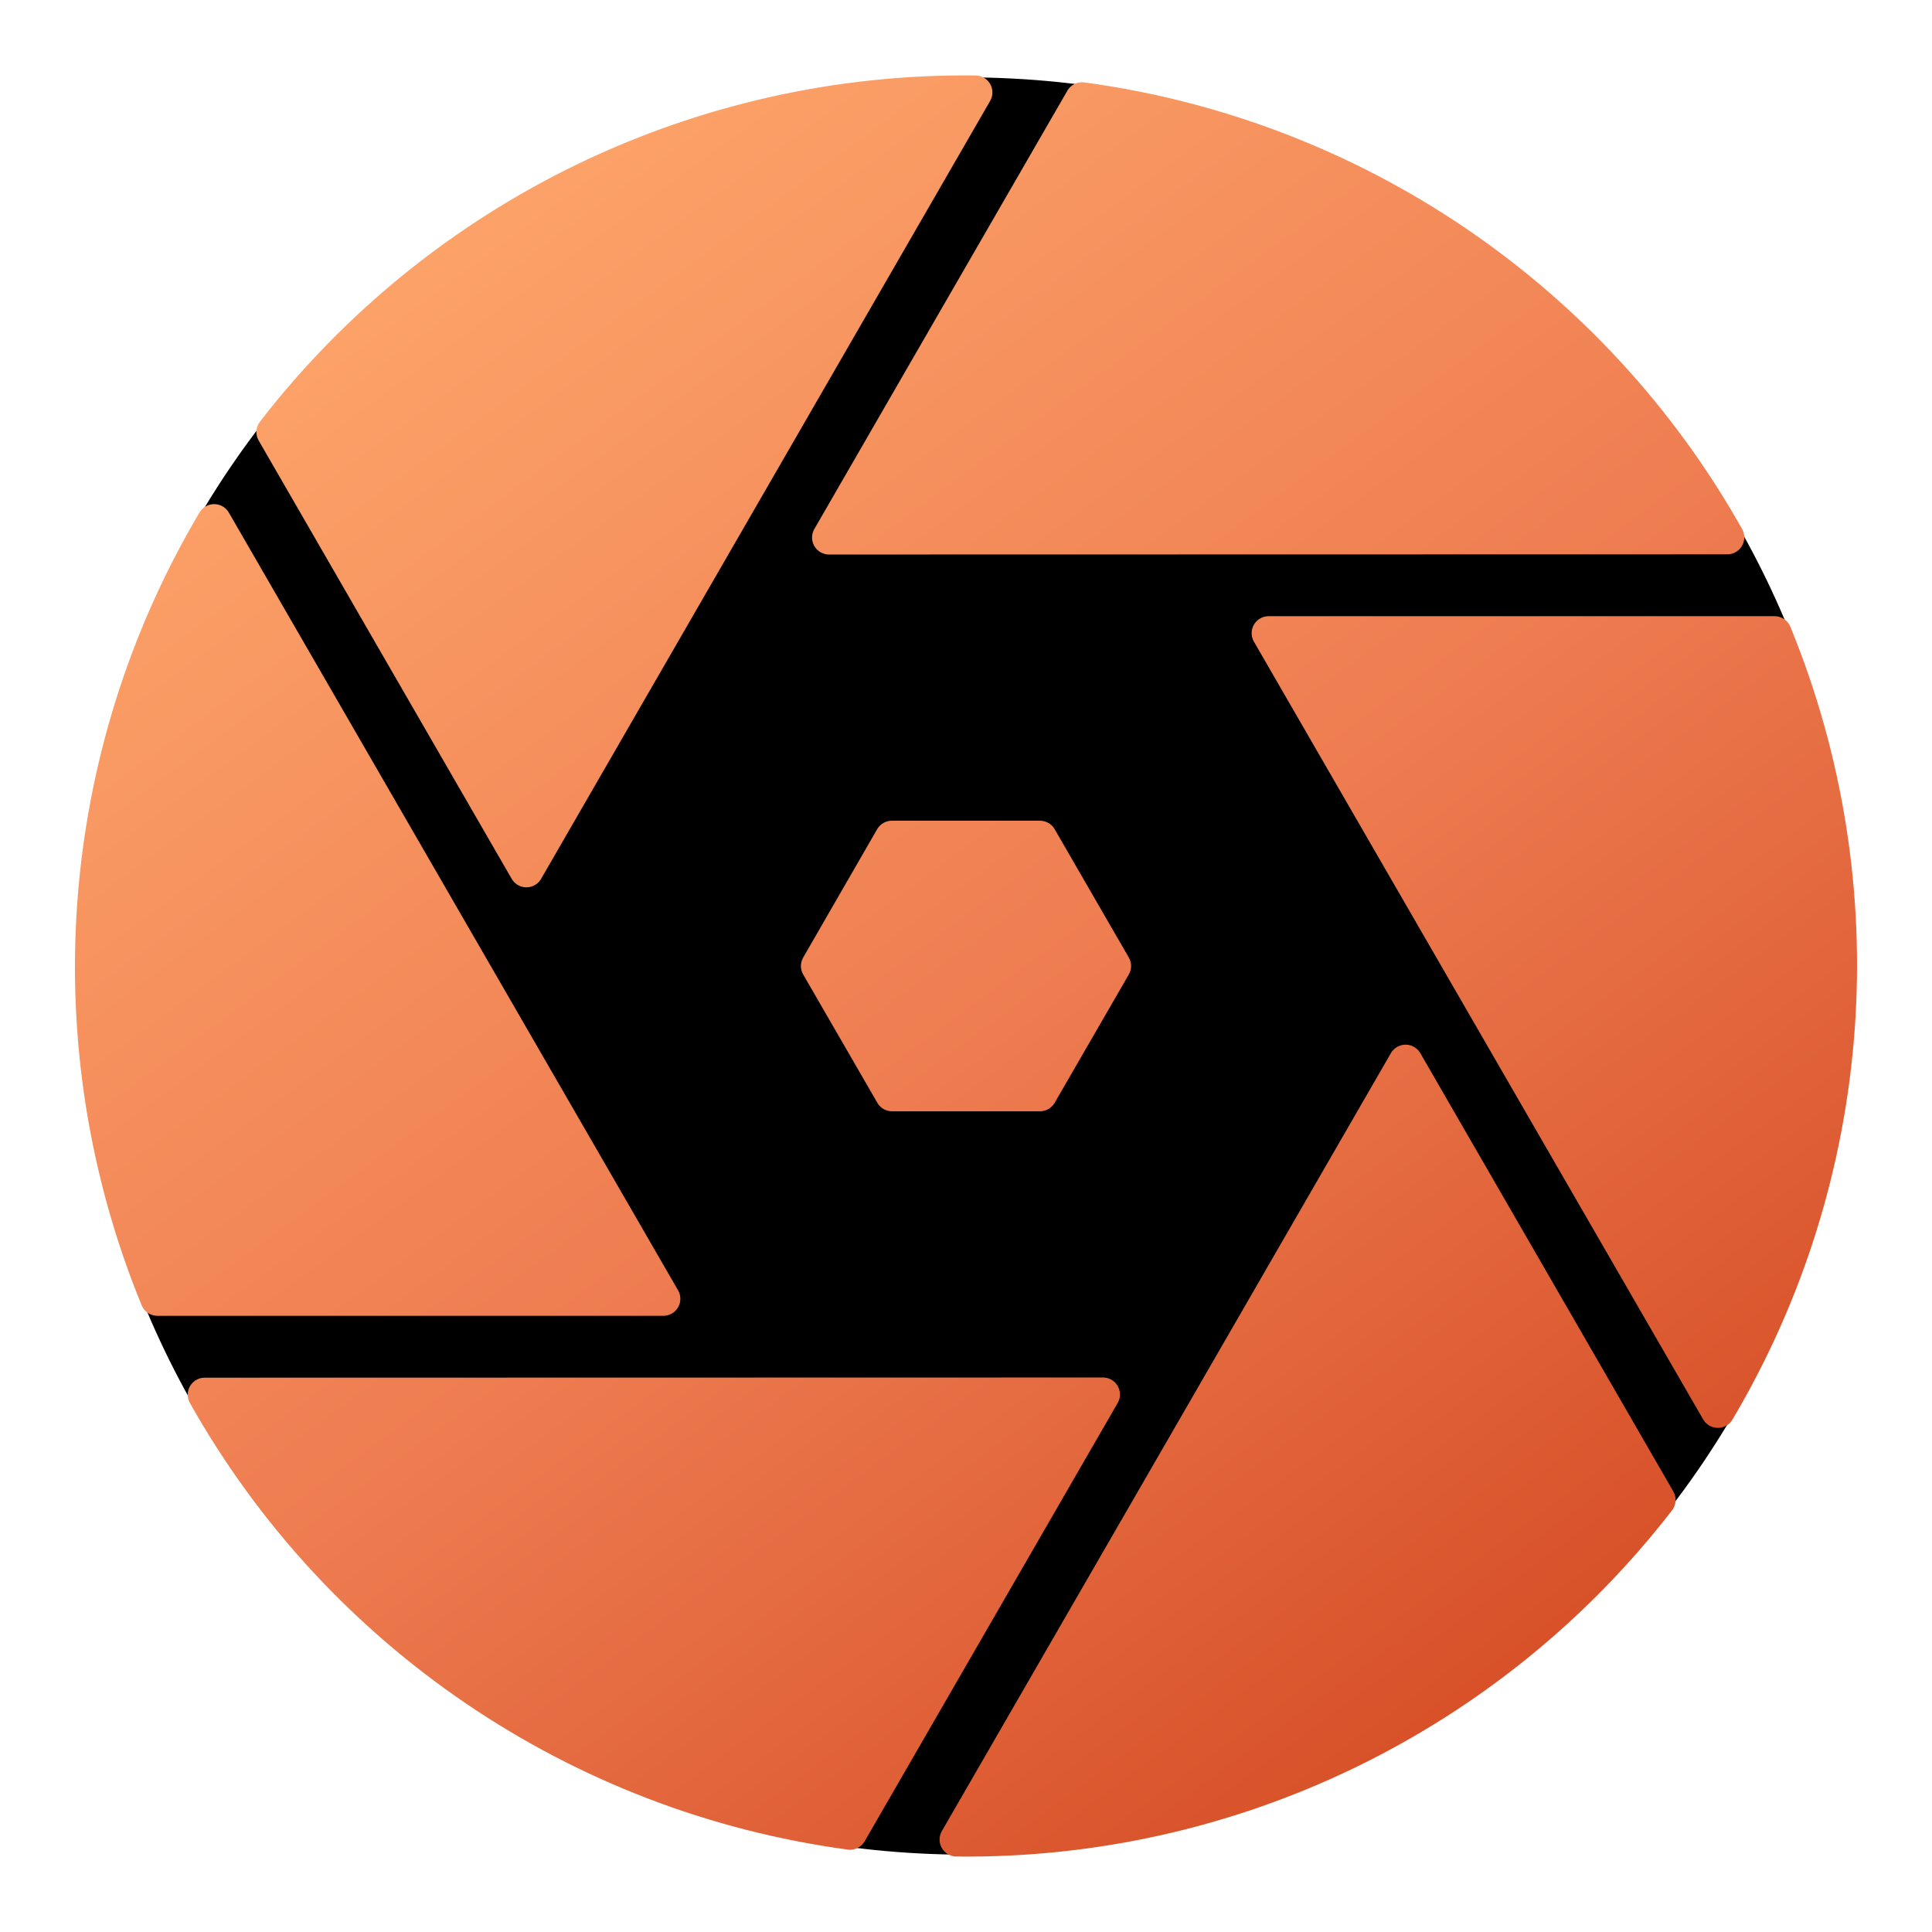
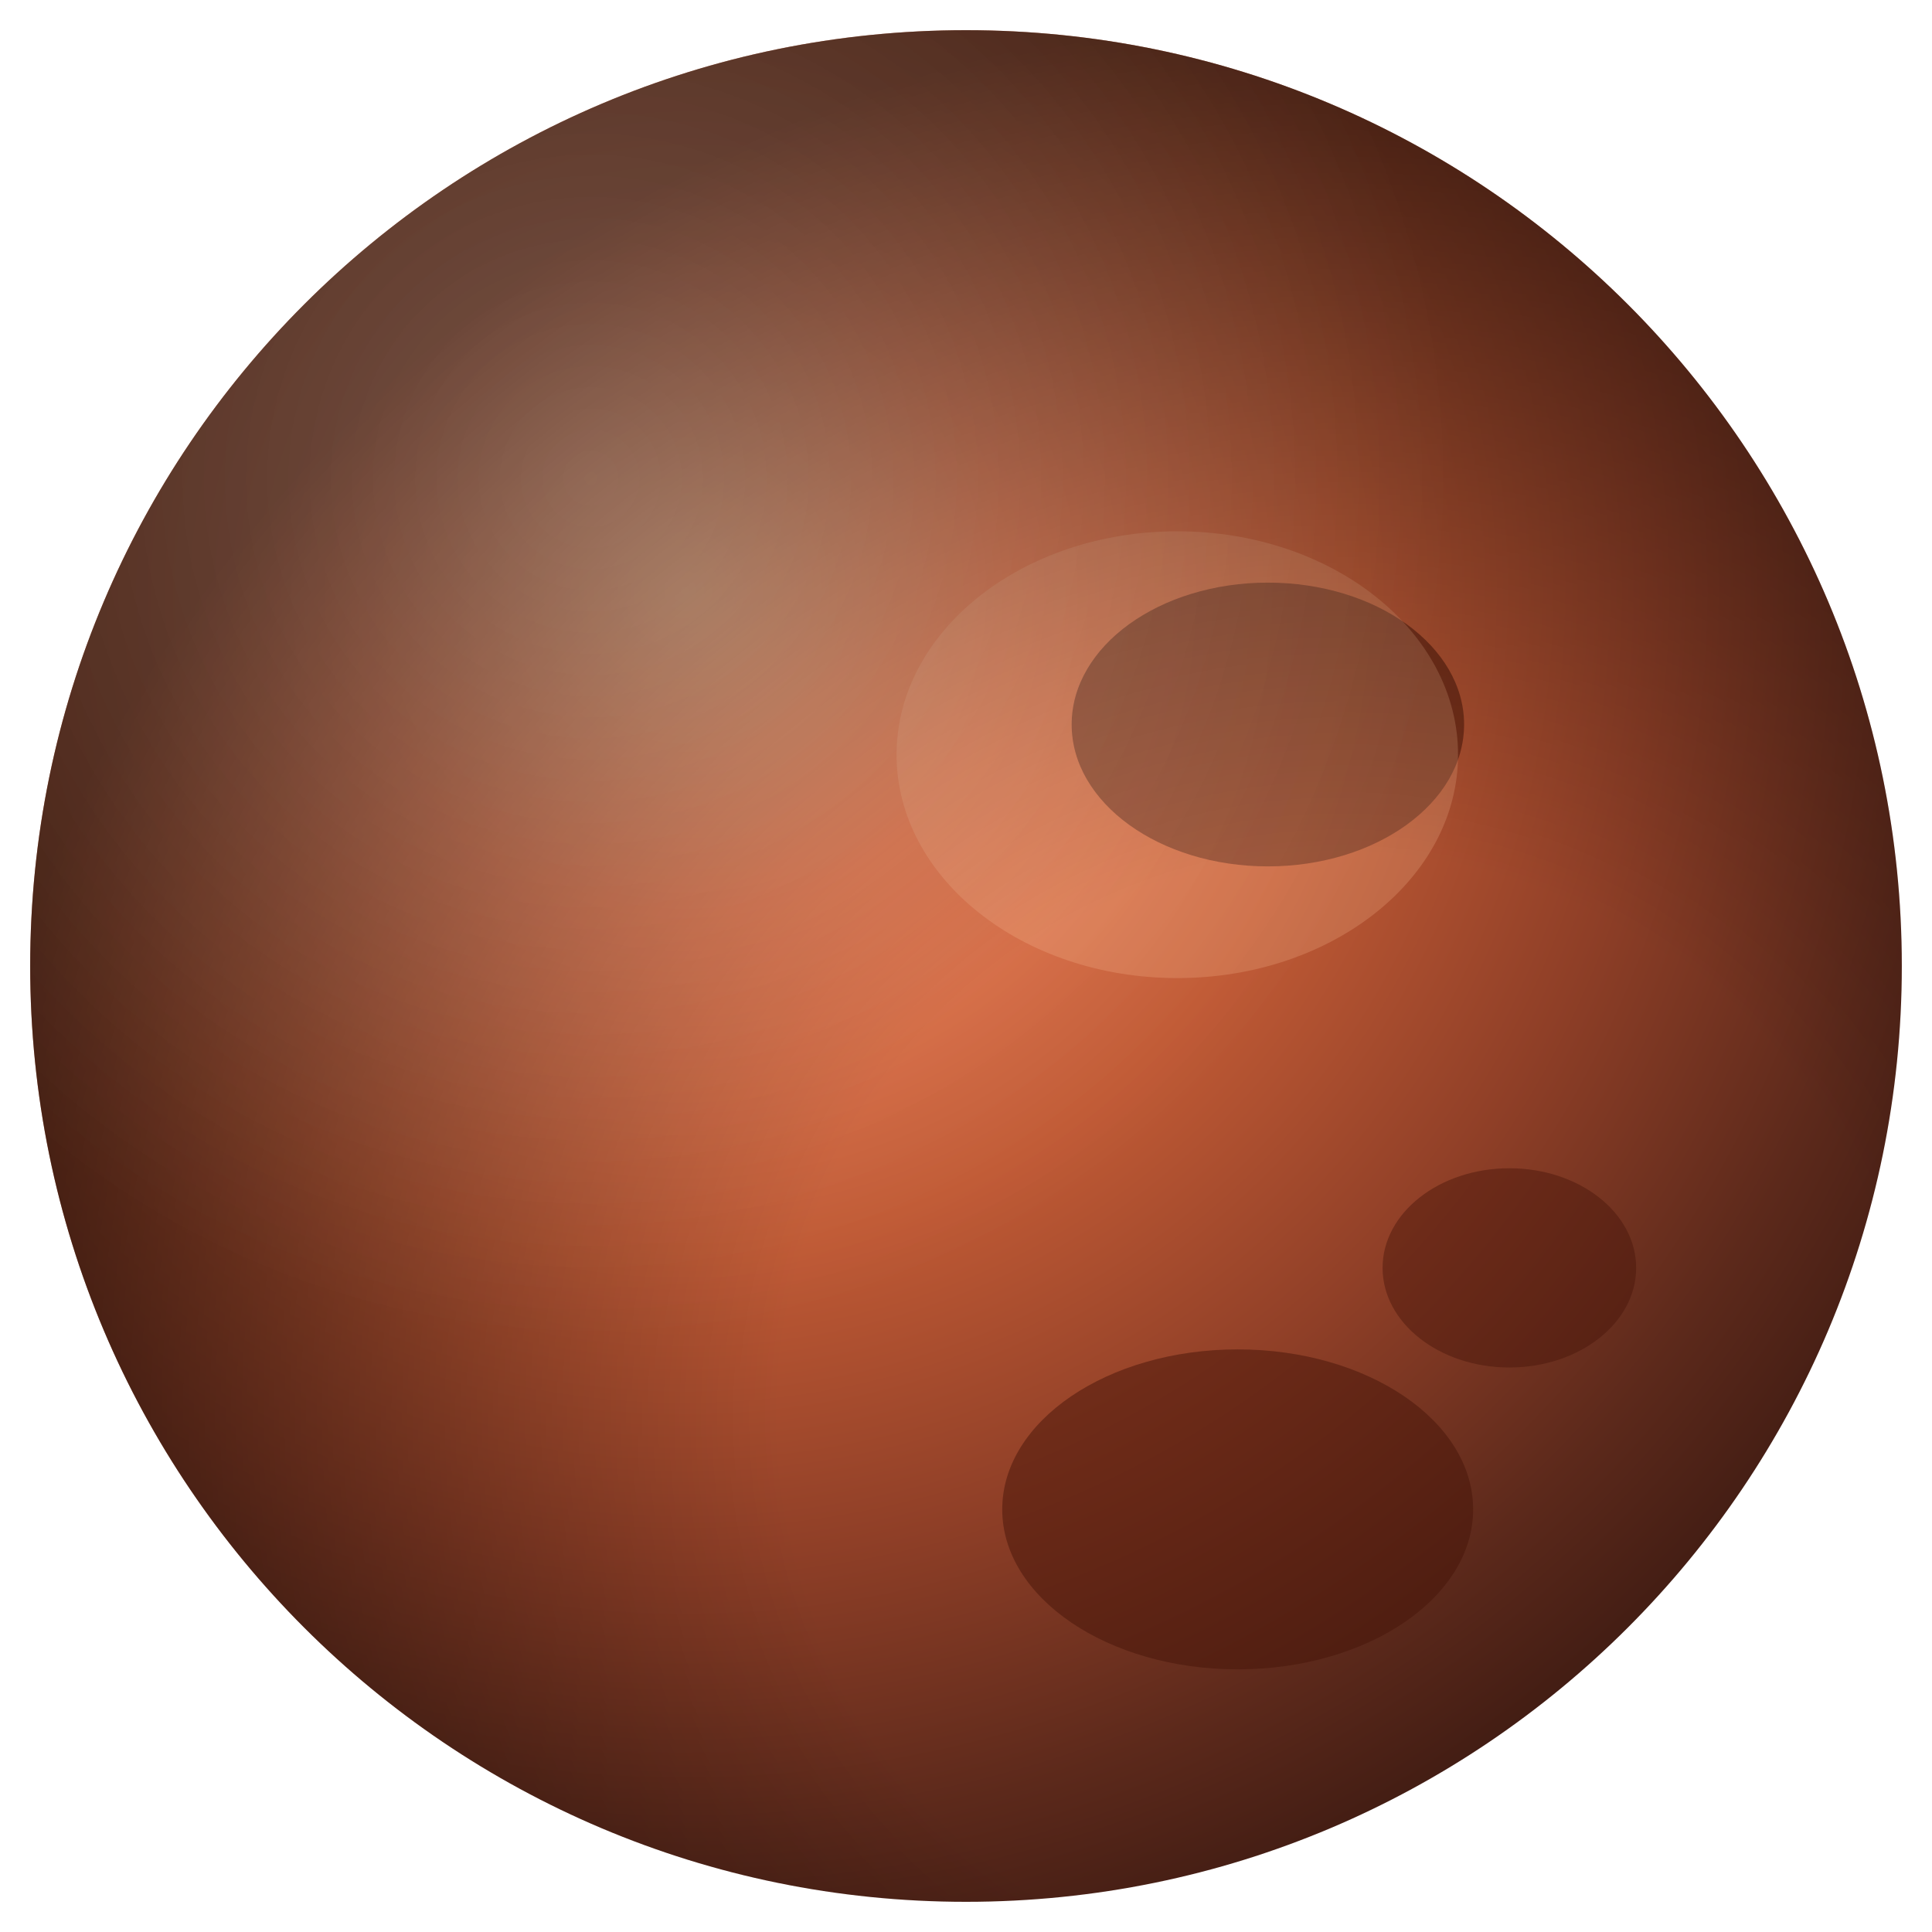
- <svg xmlns="http://www.w3.org/2000/svg" viewBox="0 0 1024 1024" width="1024" height="1024">
+ <svg xmlns="http://www.w3.org/2000/svg" viewBox="0 0 64 64">
  <defs>
-     <linearGradient id="g" gradientUnits="userSpaceOnUse" x1="240" y1="90" x2="880" y2="960">
-       <stop offset="0" stop-color="#FDA46A" />
-       <stop offset="0.5" stop-color="#EE7C50" />
-       <stop offset="1" stop-color="#D2461F" />
-     </linearGradient>
+     <radialGradient id="marsSphere" cx="0.35" cy="0.30" r="0.78">
+       <stop offset="0" stop-color="#f0a276" />
+       <stop offset="0.22" stop-color="#E8794F" />
+       <stop offset="0.45" stop-color="#c05a35" />
+       <stop offset="0.66" stop-color="#8f3f27" />
+       <stop offset="0.85" stop-color="#5c291b" />
+       <stop offset="1" stop-color="#3a1911" />
+     </radialGradient>
+     <radialGradient id="marsHi" cx="0.30" cy="0.24" r="0.46">
+       <stop offset="0" stop-color="#ffffff" stop-opacity="0.16" />
+       <stop offset="1" stop-color="#ffffff" stop-opacity="0" />
+     </radialGradient>
+     <radialGradient id="marsShade" cx="0.70" cy="0.74" r="0.75">
+       <stop offset="0.4" stop-color="#000000" stop-opacity="0" />
+       <stop offset="1" stop-color="#000000" stop-opacity="0.62" />
+     </radialGradient>
+     <clipPath id="marsClip">
+       <circle cx="32" cy="32" r="31" />
+     </clipPath>
  </defs>
-   <circle id="bg" cx="512" cy="512" r="471" fill="#000000" />
-   <g fill="url(#g)" stroke="url(#g)" stroke-width="18" stroke-linejoin="round">
-     <path d="M517.0 49.0L279.0 461.3L144.9 229.0A463.5 463.5 0 0 1 517.0 49.0Z" />
-     <path d="M915.5 284.8L439.4 284.9L573.5 52.6A463.5 463.5 0 0 1 915.5 284.8Z" />
-     <path d="M910.5 747.8L672.4 335.6L940.6 335.6A463.5 463.5 0 0 1 910.5 747.8Z" />
-     <path d="M507.0 975.0L745.0 562.7L879.1 795.0A463.5 463.5 0 0 1 507.0 975.0Z" />
-     <path d="M108.5 739.2L584.6 739.1L450.5 971.4A463.5 463.5 0 0 1 108.5 739.2Z" />
-     <path d="M113.5 276.2L351.6 688.4L83.4 688.4A463.5 463.5 0 0 1 113.5 276.2Z" />
-     <path d="M590.5 512.0L551.2 580.0L472.8 580.0L433.5 512.0L472.7 444.0L551.2 444.0Z" />
+   <circle cx="32" cy="32" r="31" fill="url(#marsSphere)" />
+   <g clip-path="url(#marsClip)">
+     <ellipse cx="42" cy="24" rx="6.5" ry="4.7" fill="#461408" opacity="0.55" />
+     <ellipse cx="41" cy="50" rx="7.8" ry="5.3" fill="#461408" opacity="0.5" />
+     <ellipse cx="50" cy="42" rx="4.2" ry="3.3" fill="#461408" opacity="0.45" />
+     <ellipse cx="39" cy="25" rx="9.3" ry="7.4" fill="#ffc49c" opacity="0.22" />
  </g>
+   <circle cx="32" cy="32" r="31" fill="url(#marsShade)" />
+   <circle cx="32" cy="32" r="31" fill="url(#marsHi)" />
</svg>
